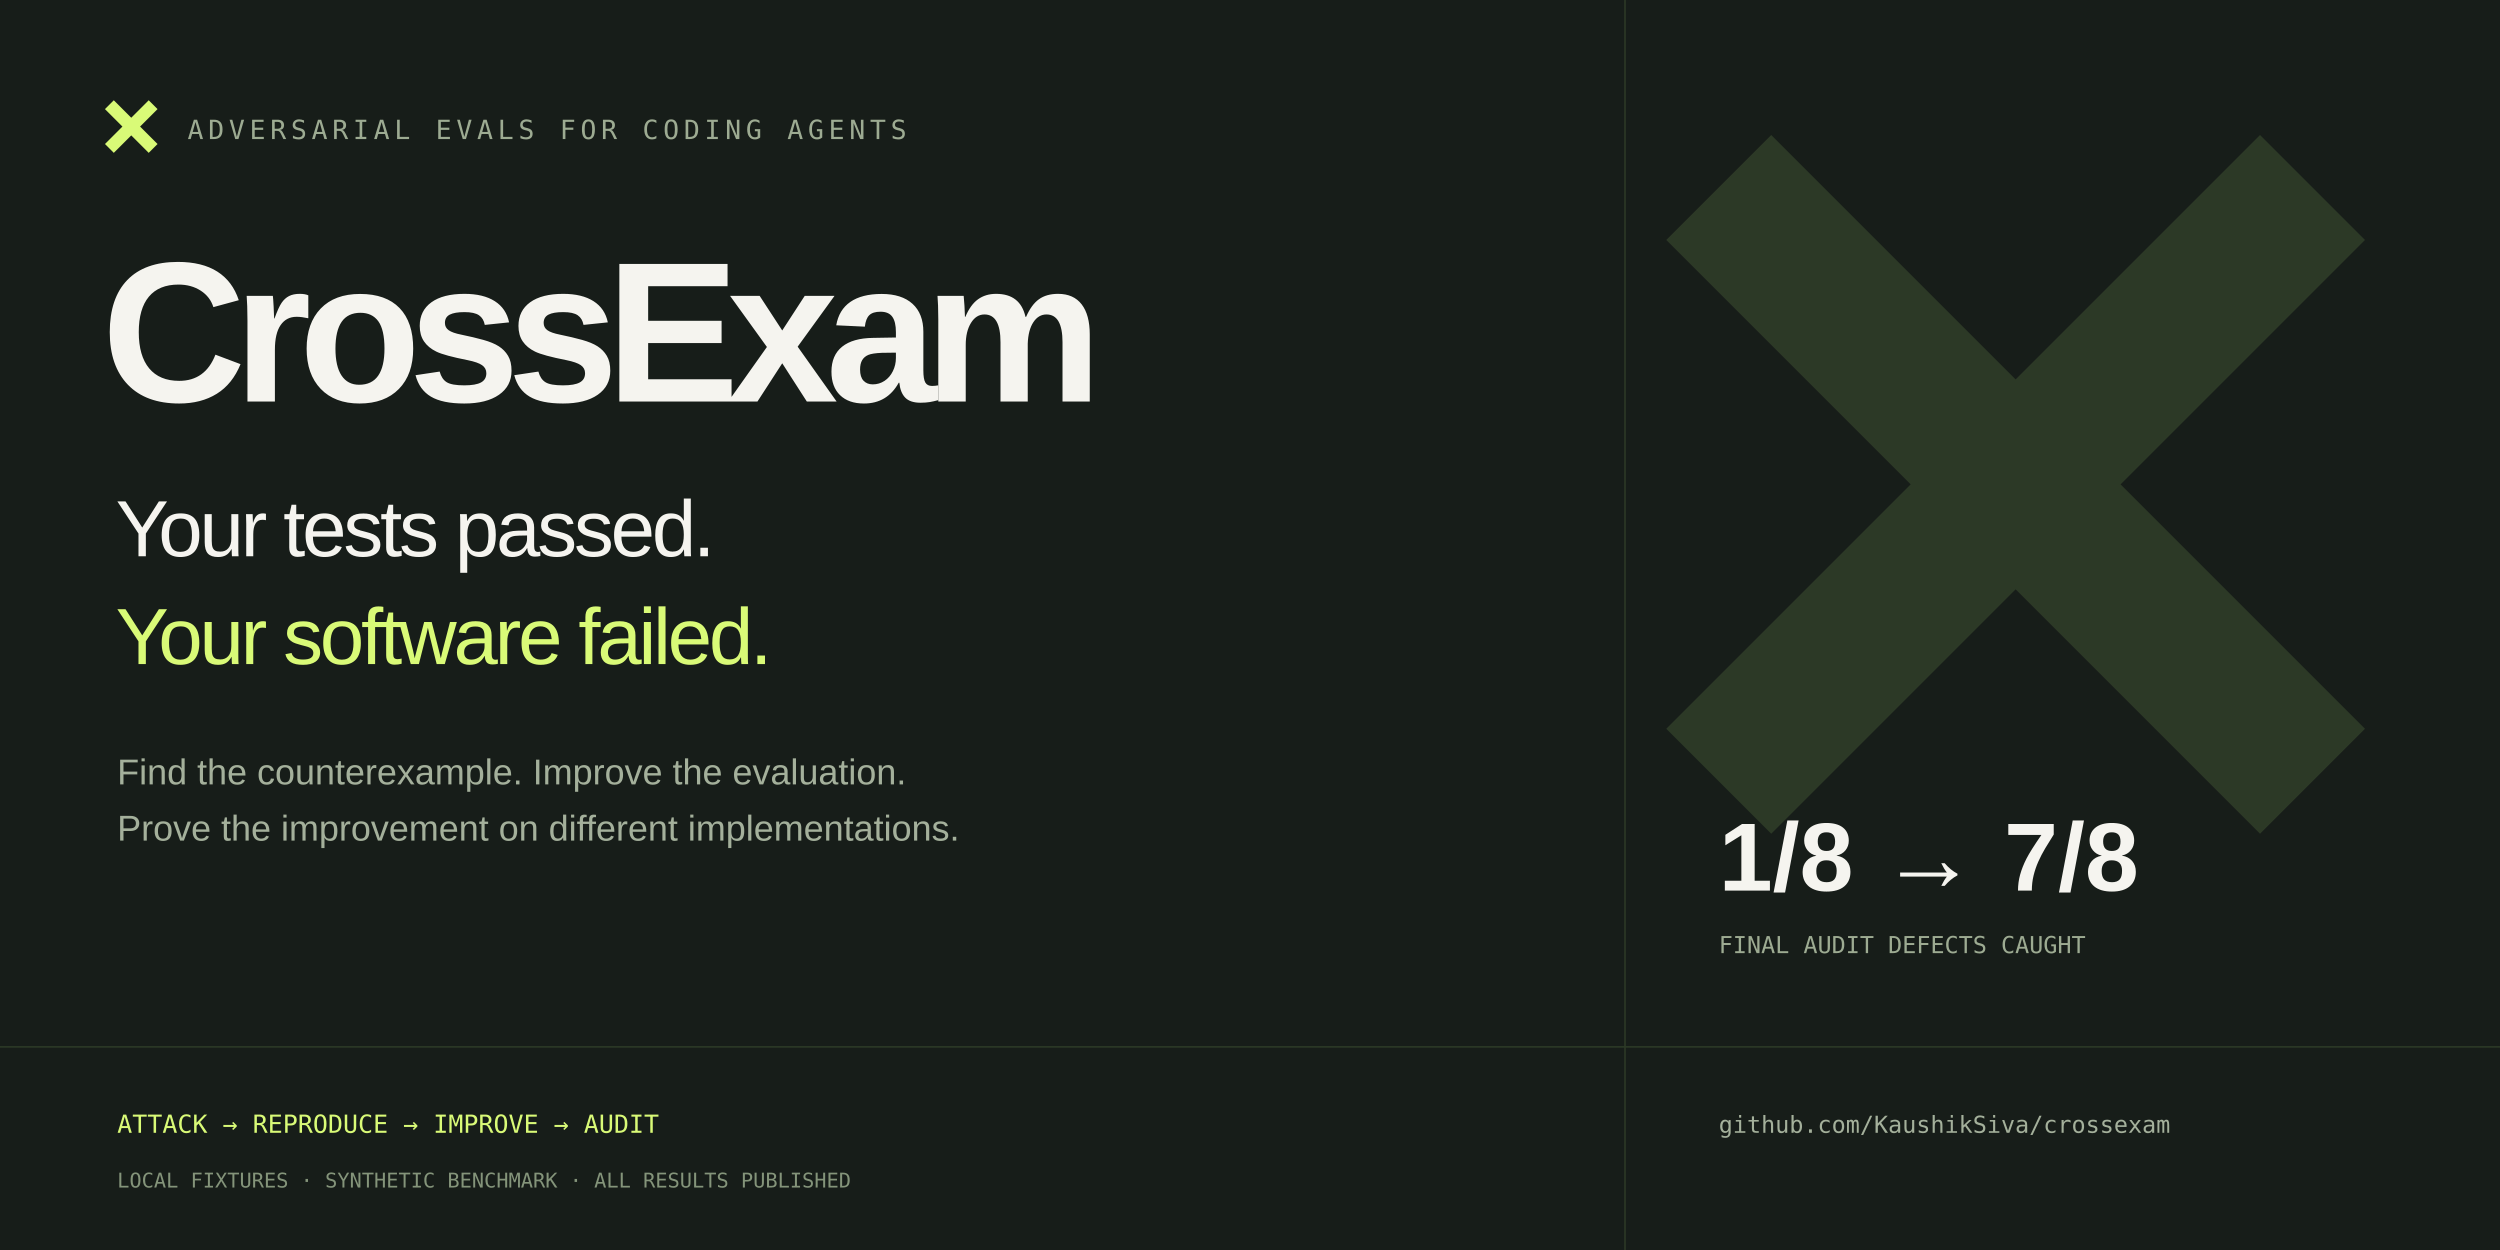
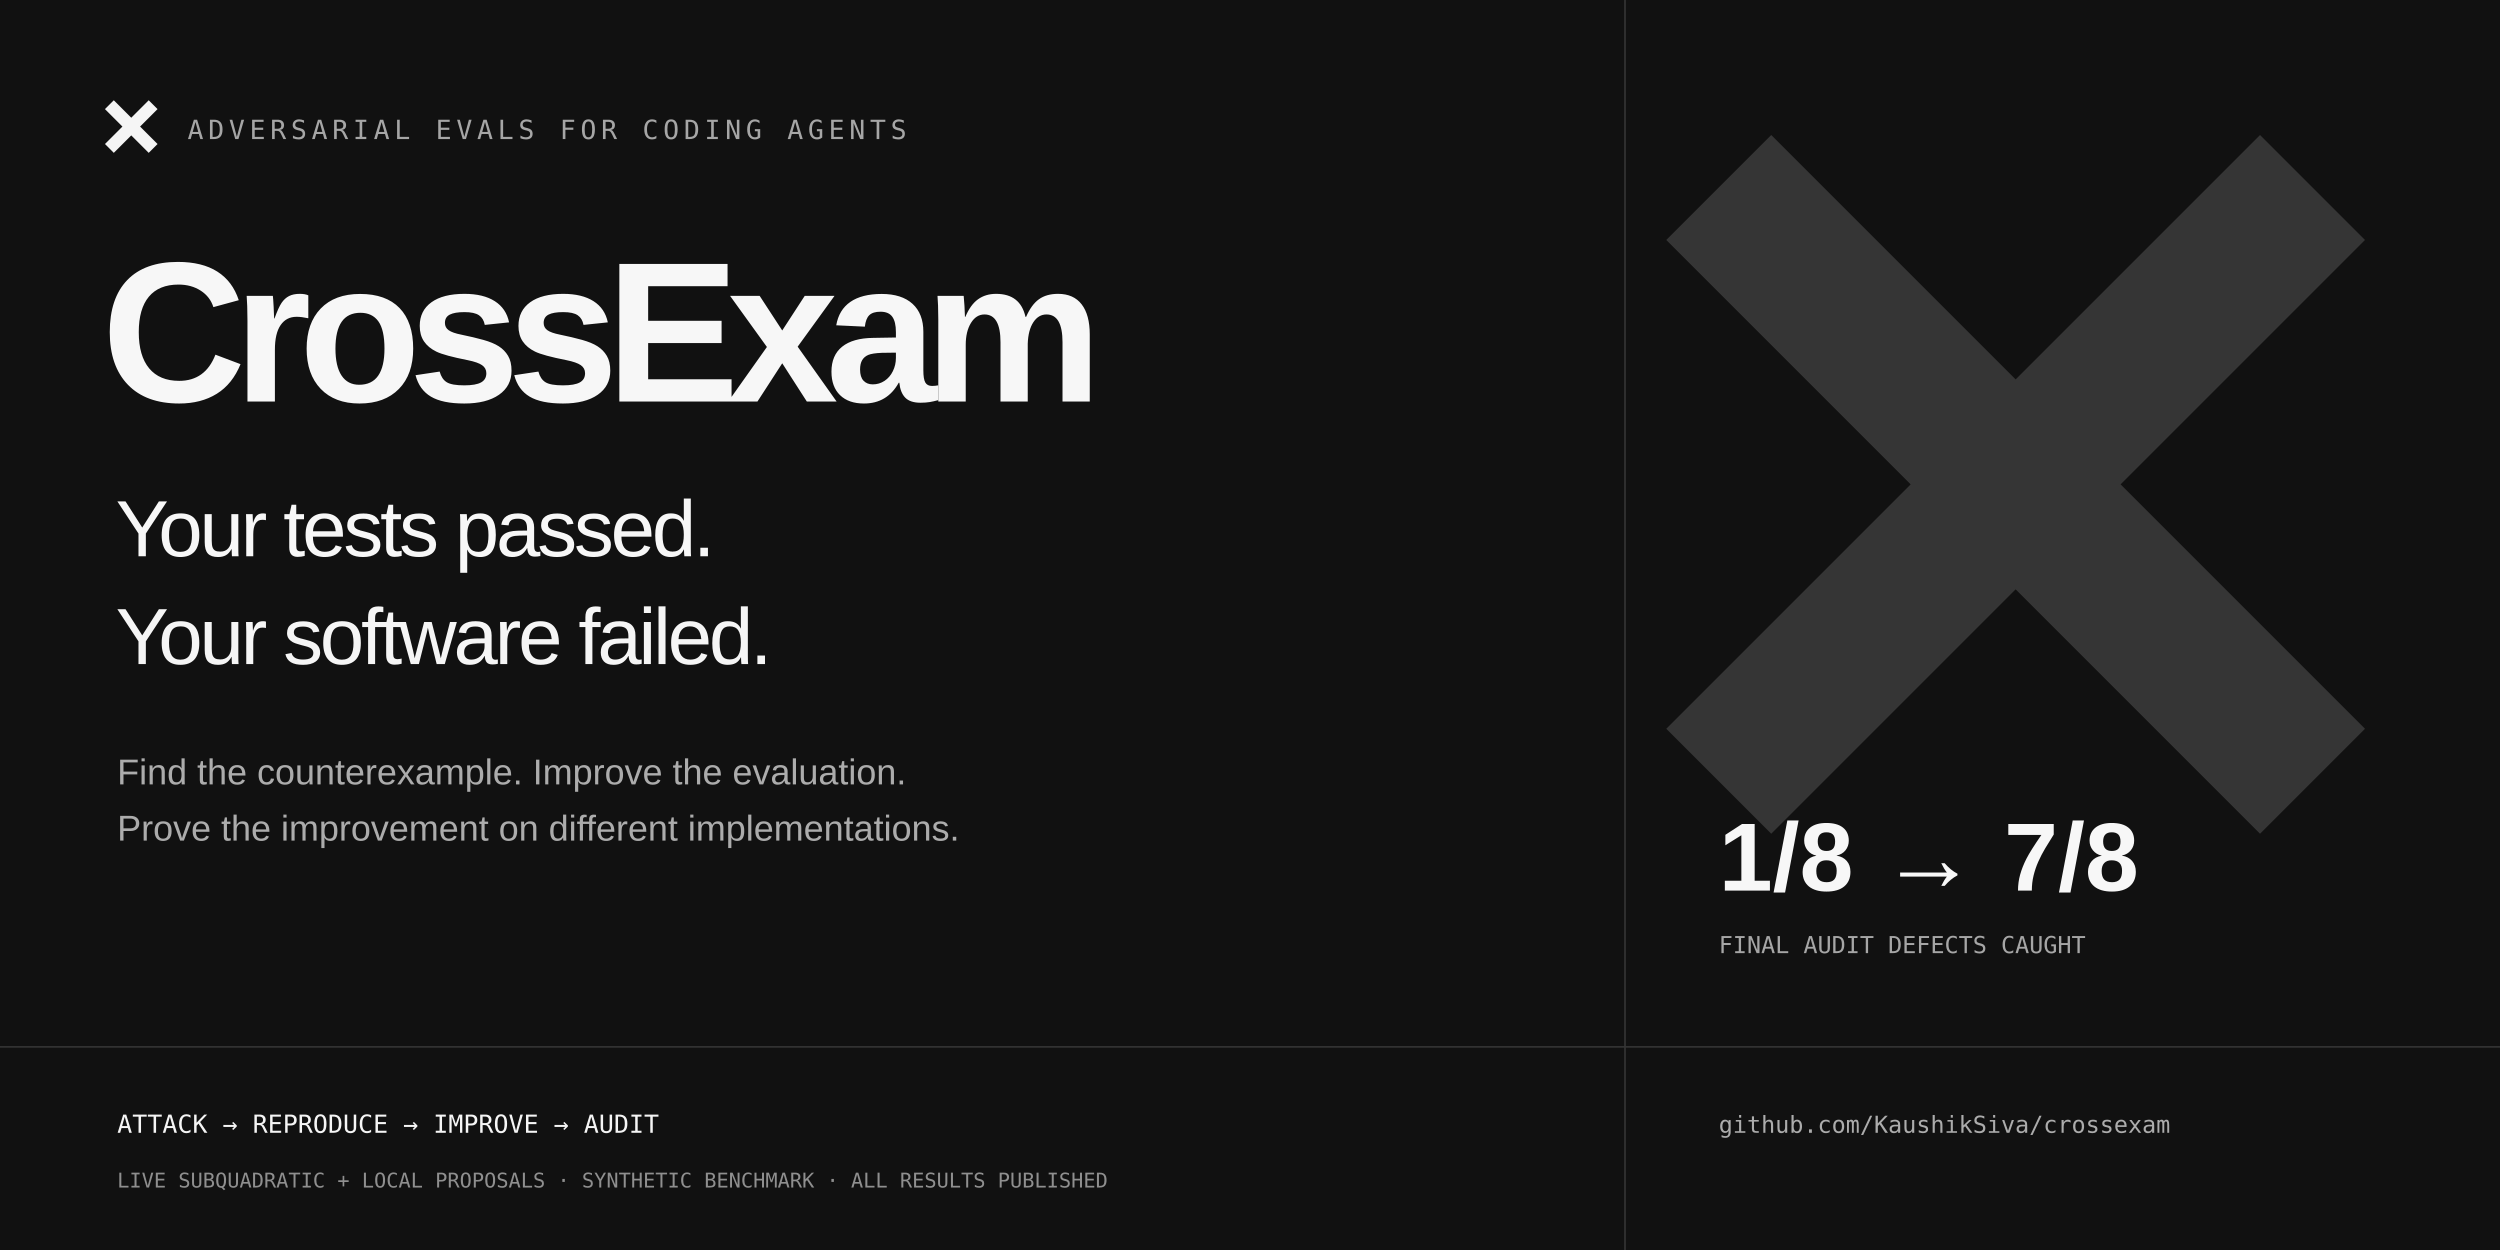
<svg xmlns="http://www.w3.org/2000/svg" width="1600" height="800" viewBox="0 0 1600 800">
-   <rect width="1600" height="800" fill="#171d19" />
-   <g stroke="#2c3926" stroke-width="1">
+   <rect width="1600" height="800" fill="#111111" />
+   <g stroke="#353535" stroke-width="1">
    <path d="M0 670H1600M1040 0V800" />
    <path d="M1100 120L1480 500M1480 120L1100 500" stroke-width="95" />
  </g>
-   <path d="M70 67l28 28m0-28L70 95" stroke="#d9fa77" stroke-width="8" />
-   <text x="120" y="89" fill="#9dab92" font-family="monospace" font-size="17" letter-spacing="3">ADVERSARIAL EVALS FOR CODING AGENTS</text>
-   <text x="65" y="257" fill="#f5f4ef" font-family="Arial, sans-serif" font-size="128" font-weight="bold" letter-spacing="-8">CrossExam</text>
-   <text x="74" y="356" fill="#f5f4ef" font-family="Arial, sans-serif" font-size="51" letter-spacing="-2">Your tests passed.</text>
-   <text x="74" y="425" fill="#d9fa77" font-family="Arial, sans-serif" font-size="51" letter-spacing="-2">Your software failed.</text>
-   <text x="75" y="502" fill="#a4b09b" font-family="Arial, sans-serif" font-size="23">Find the counterexample. Improve the evaluation.</text>
-   <text x="75" y="538" fill="#a4b09b" font-family="Arial, sans-serif" font-size="23">Prove the improvement on different implementations.</text>
-   <text x="1100" y="570" fill="#f5f4ef" font-family="Arial, sans-serif" font-size="62" font-weight="bold">1/8 → 7/8</text>
-   <text x="1100" y="610" fill="#9dab92" font-family="monospace" font-size="15">FINAL AUDIT DEFECTS CAUGHT</text>
-   <text x="75" y="725" fill="#d9fa77" font-family="monospace" font-size="16">ATTACK → REPRODUCE → IMPROVE → AUDIT</text>
-   <text x="75" y="760" fill="#84947a" font-family="monospace" font-size="13">LOCAL FIXTURES · SYNTHETIC BENCHMARK · ALL RESULTS PUBLISHED</text>
-   <text x="1100" y="725" fill="#a4b09b" font-family="monospace" font-size="15">github.com/KaushikSiva/crossexam</text>
+   <path d="M70 67l28 28m0-28L70 95" stroke="#f5f5f5" stroke-width="8" />
+   <text x="120" y="89" fill="#a6a6a6" font-family="monospace" font-size="17" letter-spacing="3">ADVERSARIAL EVALS FOR CODING AGENTS</text>
+   <text x="65" y="257" fill="#f7f7f7" font-family="Arial, sans-serif" font-size="128" font-weight="bold" letter-spacing="-8">CrossExam</text>
+   <text x="74" y="356" fill="#f7f7f7" font-family="Arial, sans-serif" font-size="51" letter-spacing="-2">Your tests passed.</text>
+   <text x="74" y="425" fill="#f5f5f5" font-family="Arial, sans-serif" font-size="51" letter-spacing="-2">Your software failed.</text>
+   <text x="75" y="502" fill="#acacac" font-family="Arial, sans-serif" font-size="23">Find the counterexample. Improve the evaluation.</text>
+   <text x="75" y="538" fill="#acacac" font-family="Arial, sans-serif" font-size="23">Prove the improvement on different implementations.</text>
+   <text x="1100" y="570" fill="#f7f7f7" font-family="Arial, sans-serif" font-size="62" font-weight="bold">1/8 → 7/8</text>
+   <text x="1100" y="610" fill="#a6a6a6" font-family="monospace" font-size="15">FINAL AUDIT DEFECTS CAUGHT</text>
+   <text x="75" y="725" fill="#f5f5f5" font-family="monospace" font-size="16">ATTACK → REPRODUCE → IMPROVE → AUDIT</text>
+   <text x="75" y="760" fill="#8f8f8f" font-family="monospace" font-size="13">LIVE SUBQUADRATIC + LOCAL PROPOSALS · SYNTHETIC BENCHMARK · ALL RESULTS PUBLISHED</text>
+   <text x="1100" y="725" fill="#acacac" font-family="monospace" font-size="15">github.com/KaushikSiva/crossexam</text>
</svg>
